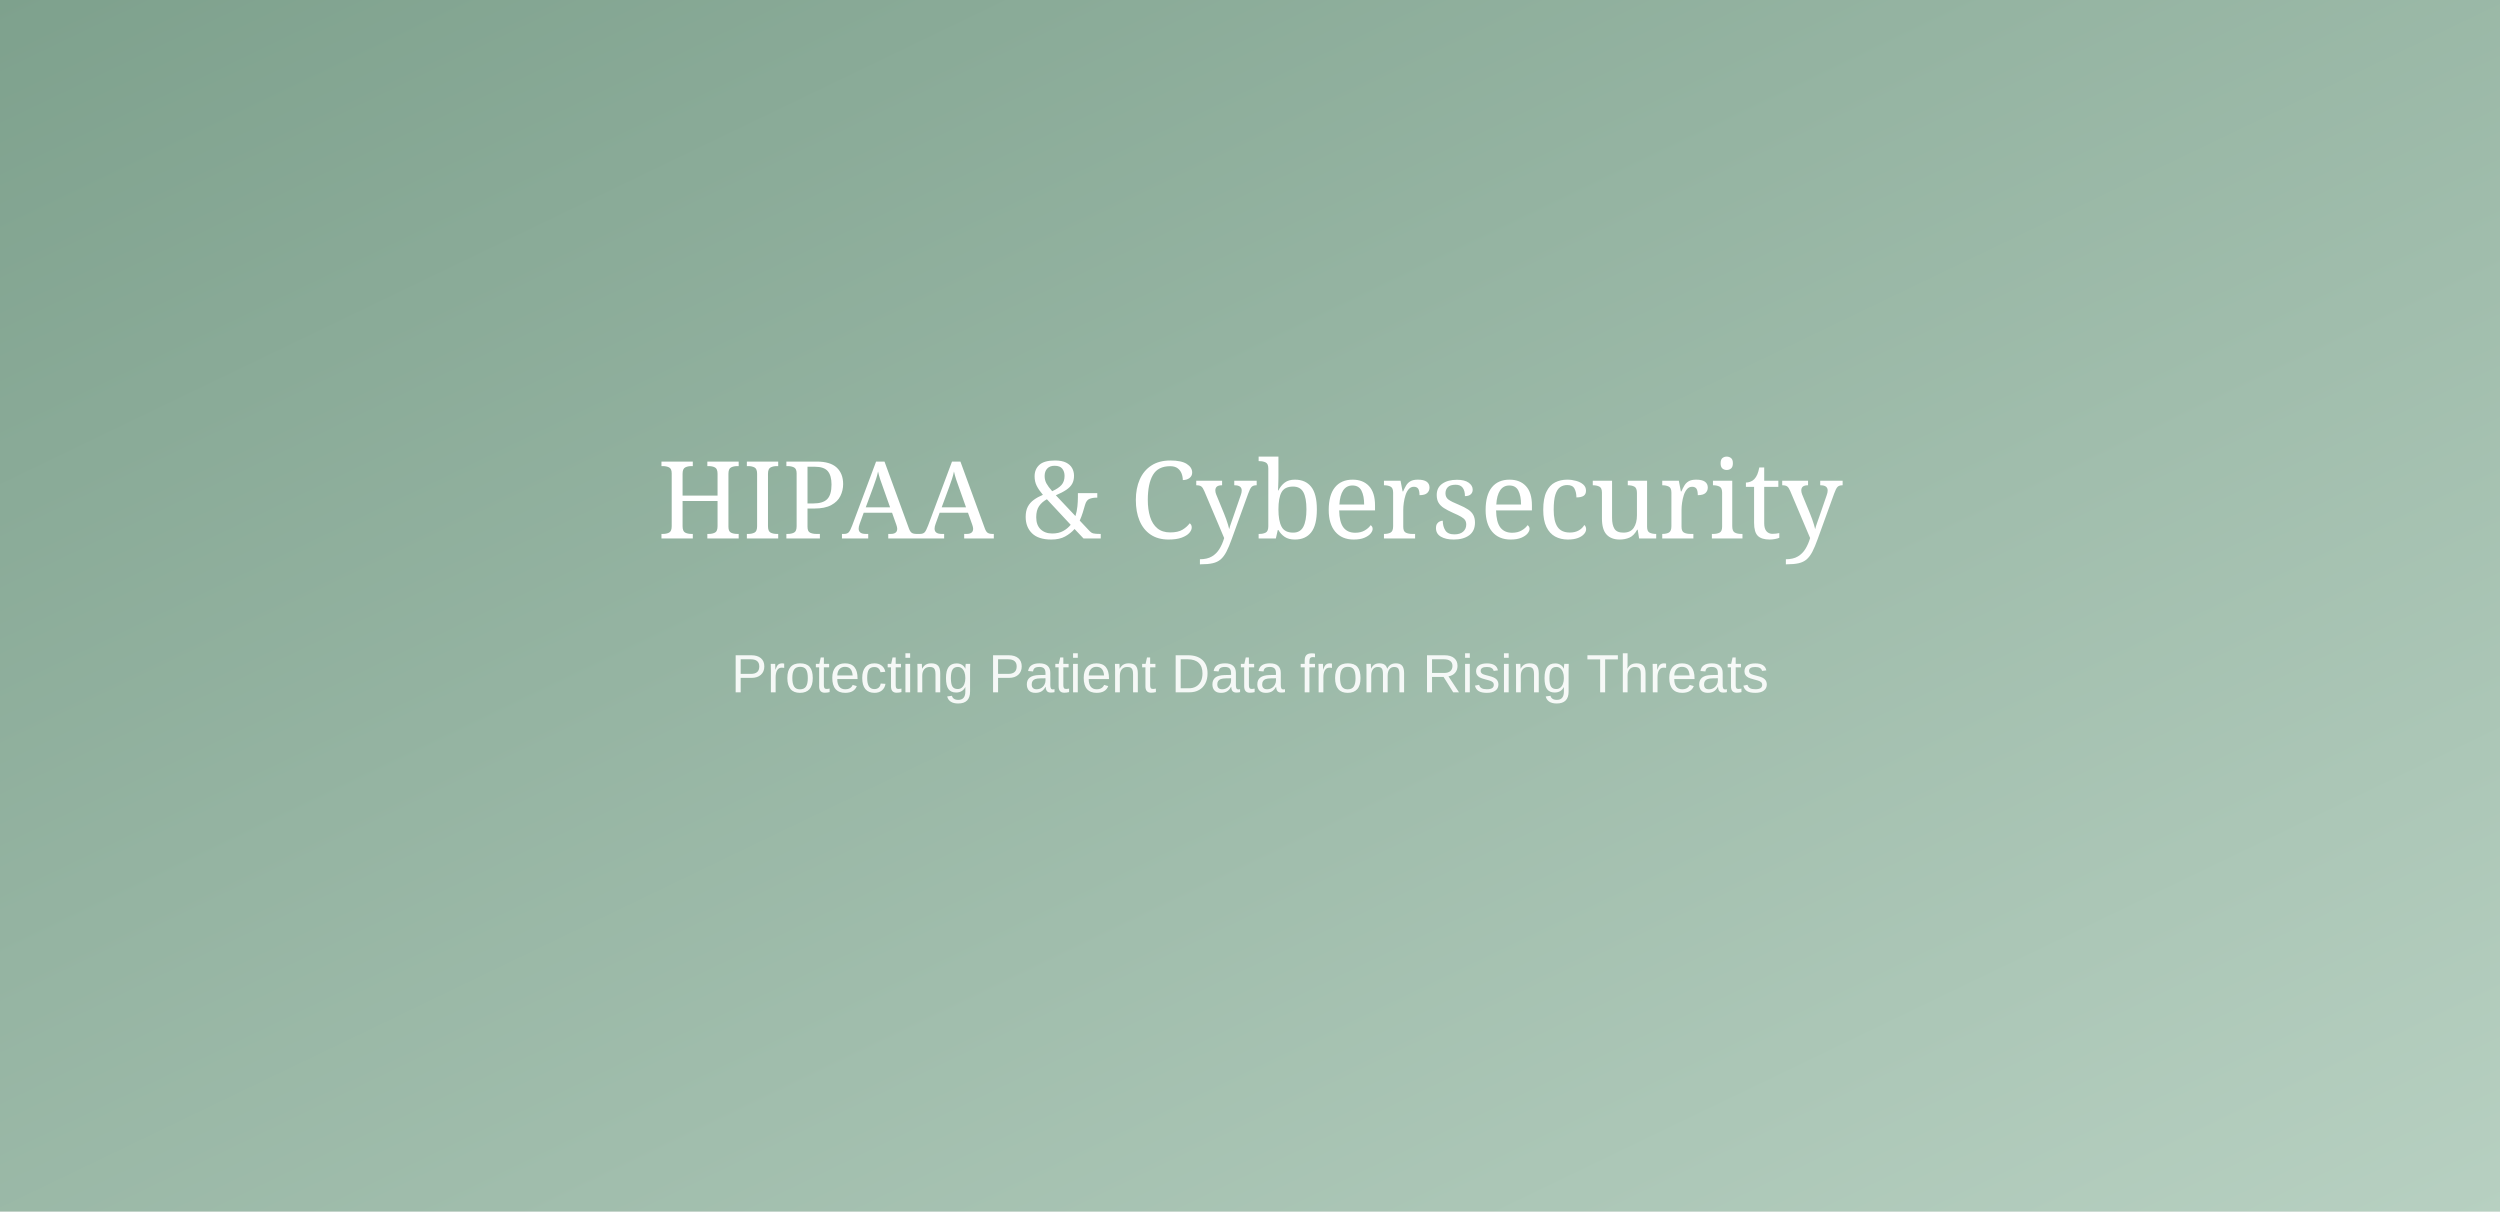
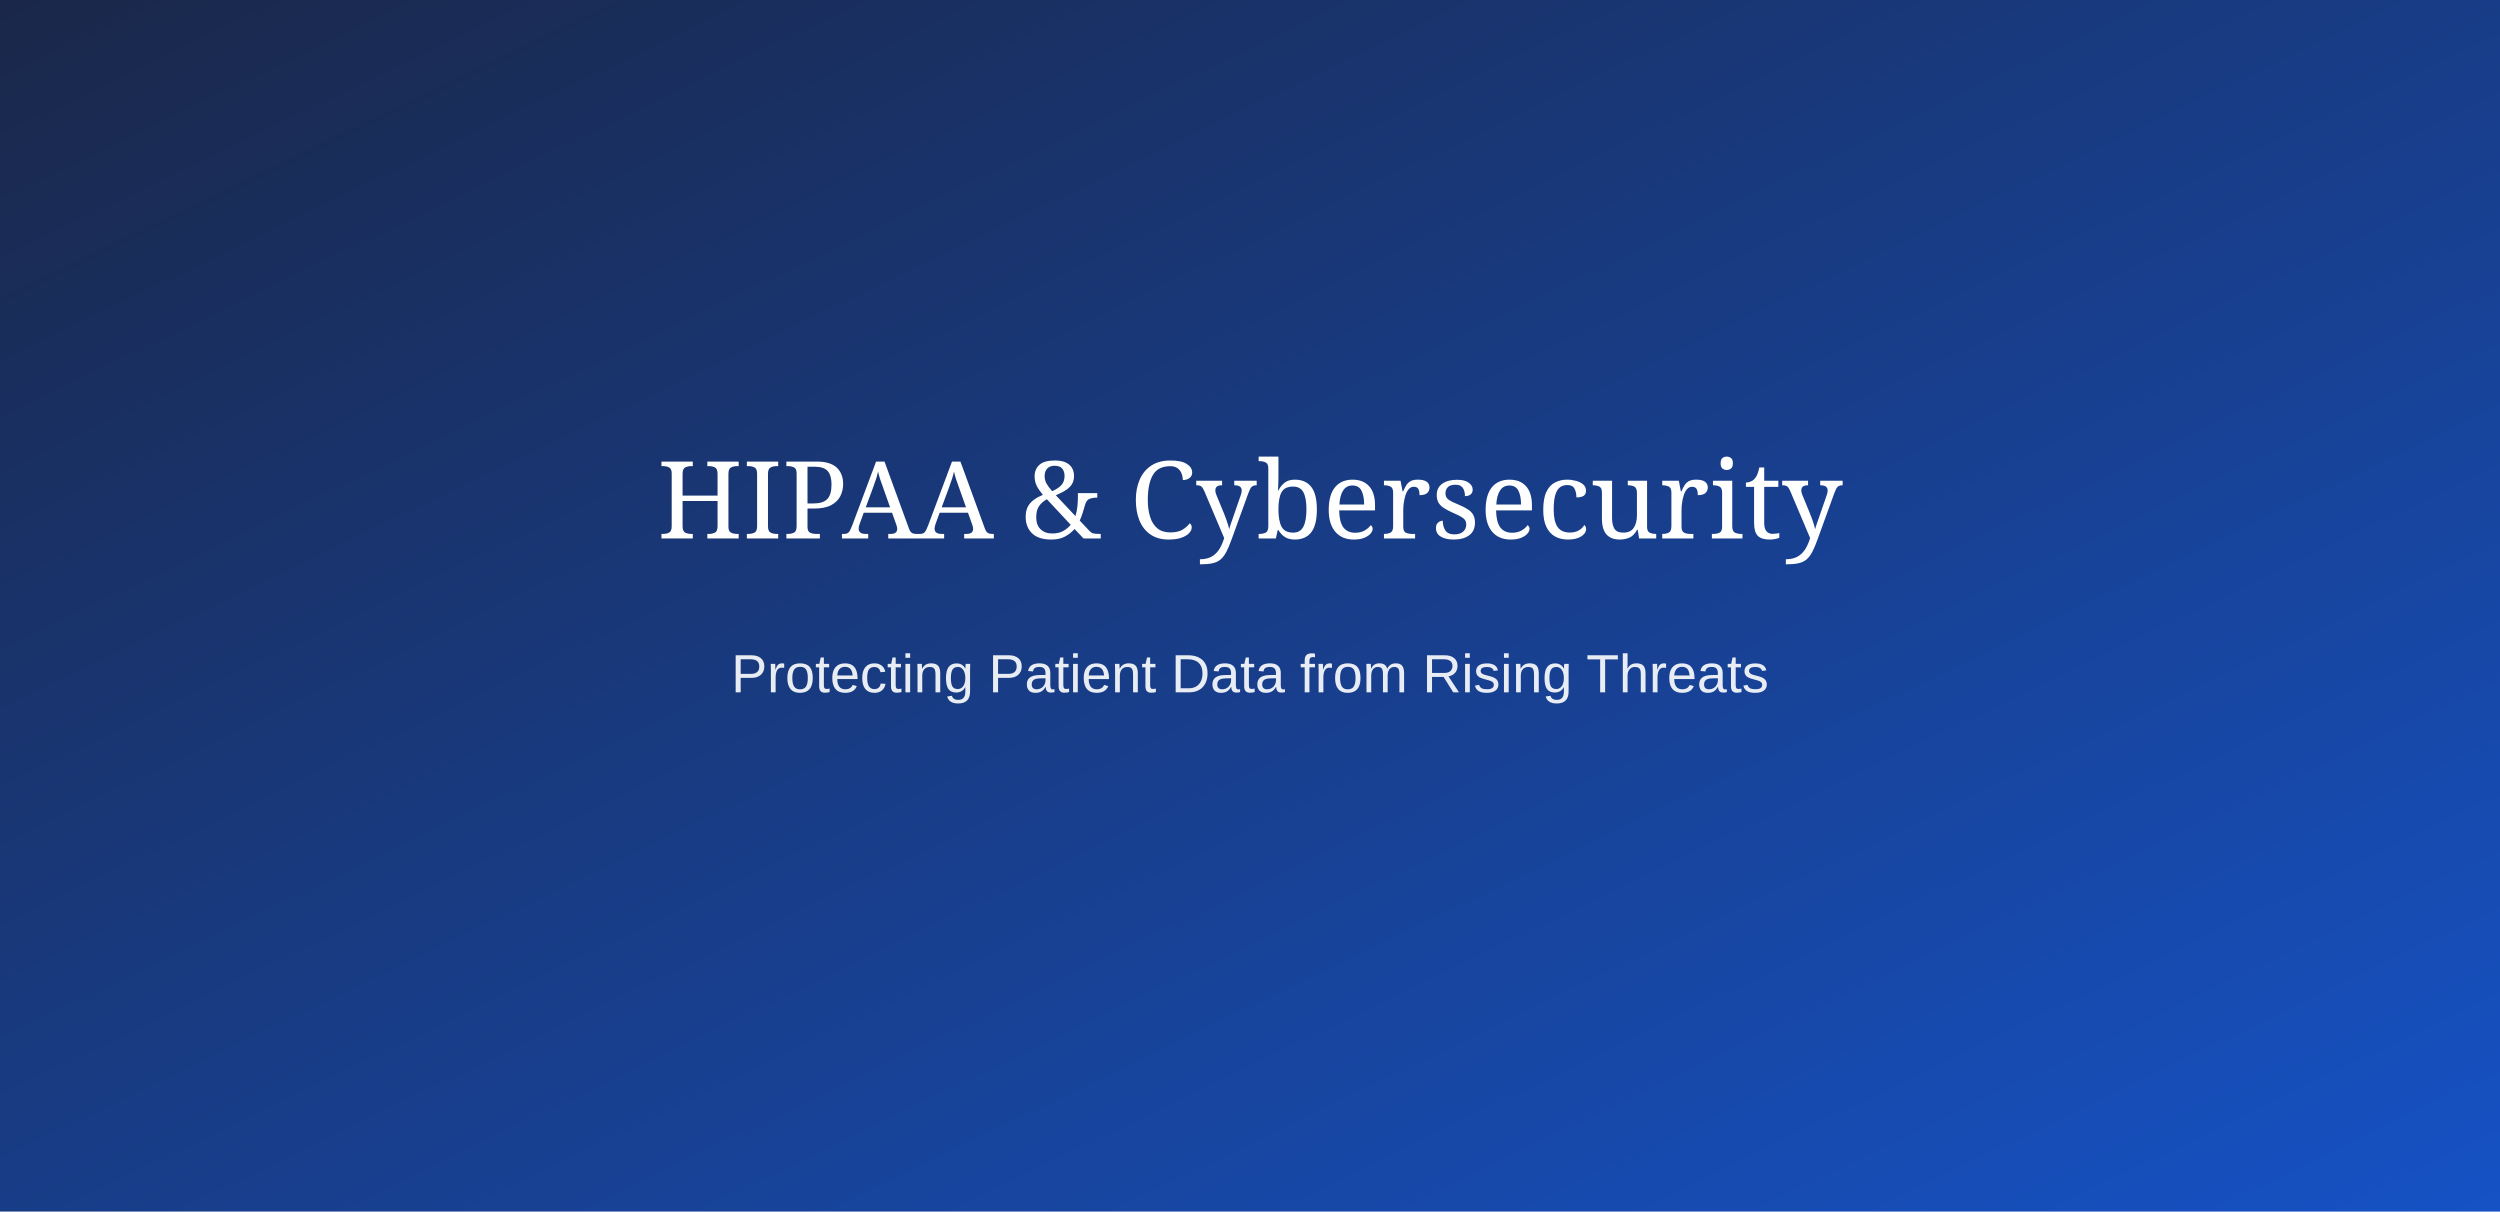
<svg xmlns="http://www.w3.org/2000/svg" width="1300" height="630">
  <defs>
    <linearGradient id="grad1" x1="0%" y1="0%" x2="100%" y2="100%">
-       <stop offset="0%" style="stop-color:#7EA18D;stop-opacity:1" />
-       <stop offset="100%" style="stop-color:#B7D0C1;stop-opacity:1" />
+       <stop offset="0%" style="stop-color:#1A2749;stop-opacity:1" />
+       <stop offset="100%" style="stop-color:#1652C5;stop-opacity:1" />
    </linearGradient>
  </defs>
  <rect width="100%" height="100%" fill="url(#grad1)" />
  <text x="650" y="280" font-family="Georgia, serif" font-size="56" fill="white" text-anchor="middle">HIPAA &amp; Cybersecurity</text>
  <text x="650" y="360" font-family="Arial, sans-serif" font-size="28" fill="white" text-anchor="middle" opacity="0.9">Protecting Patient Data from Rising Threats</text>
</svg>
